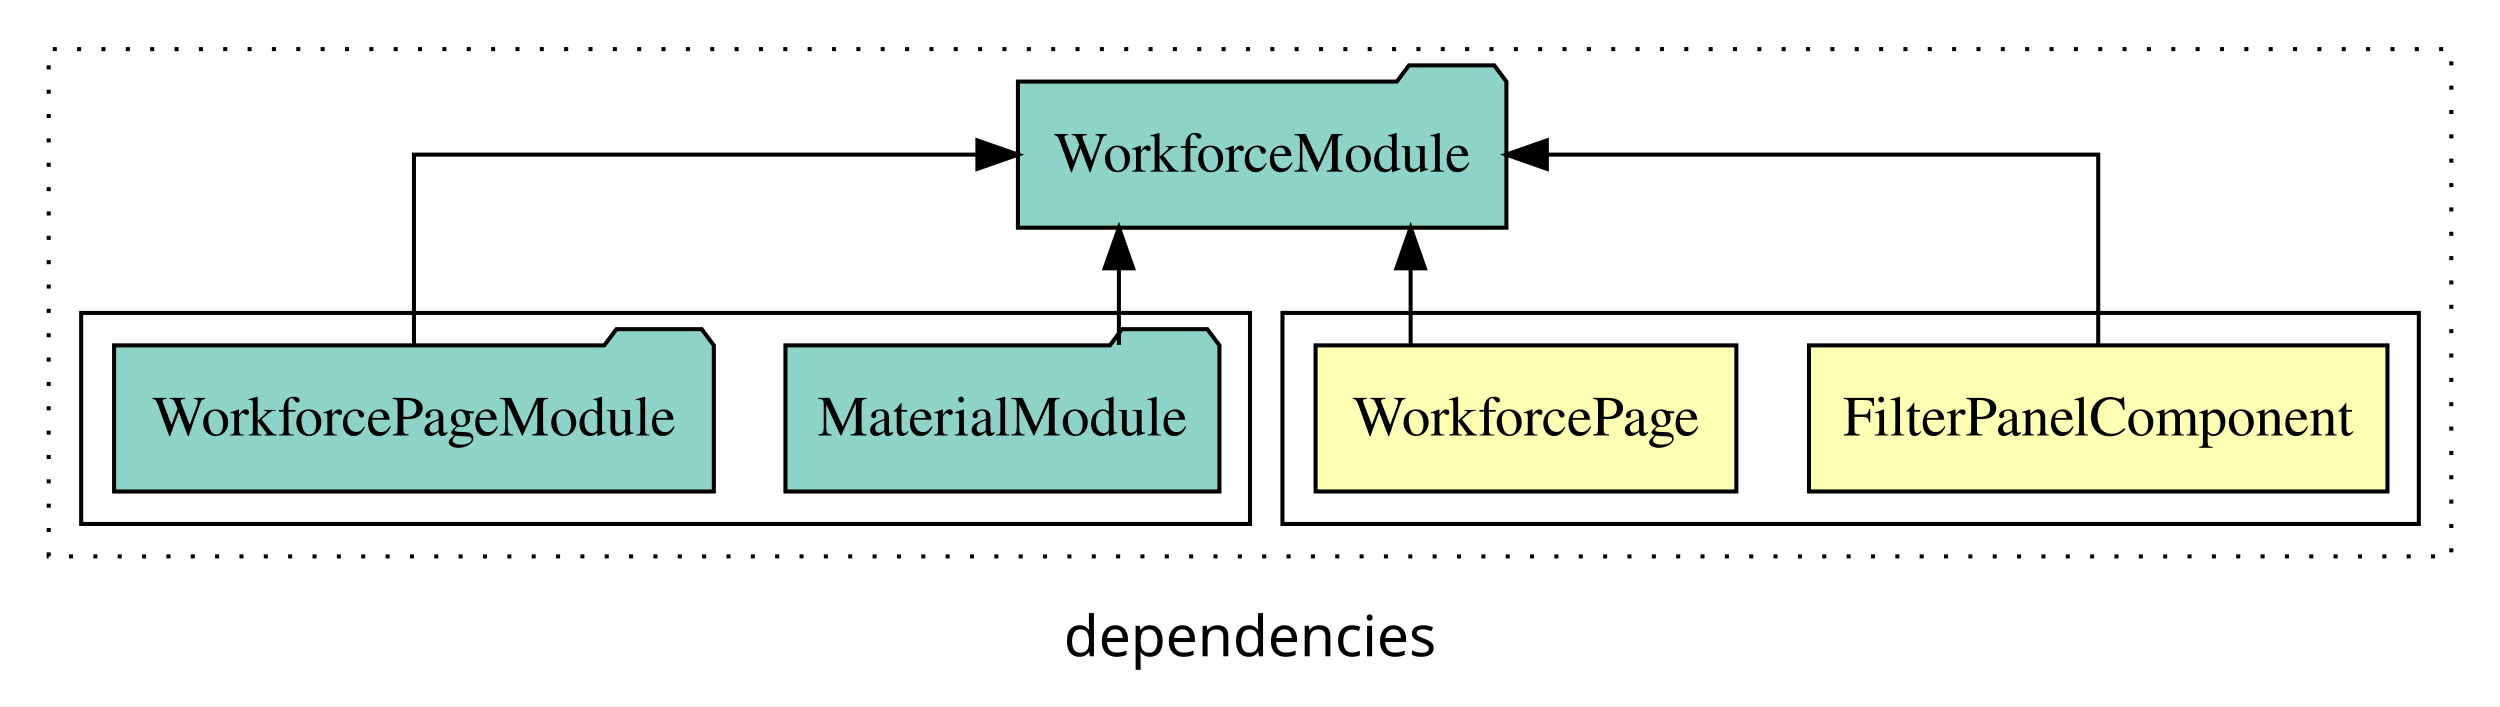
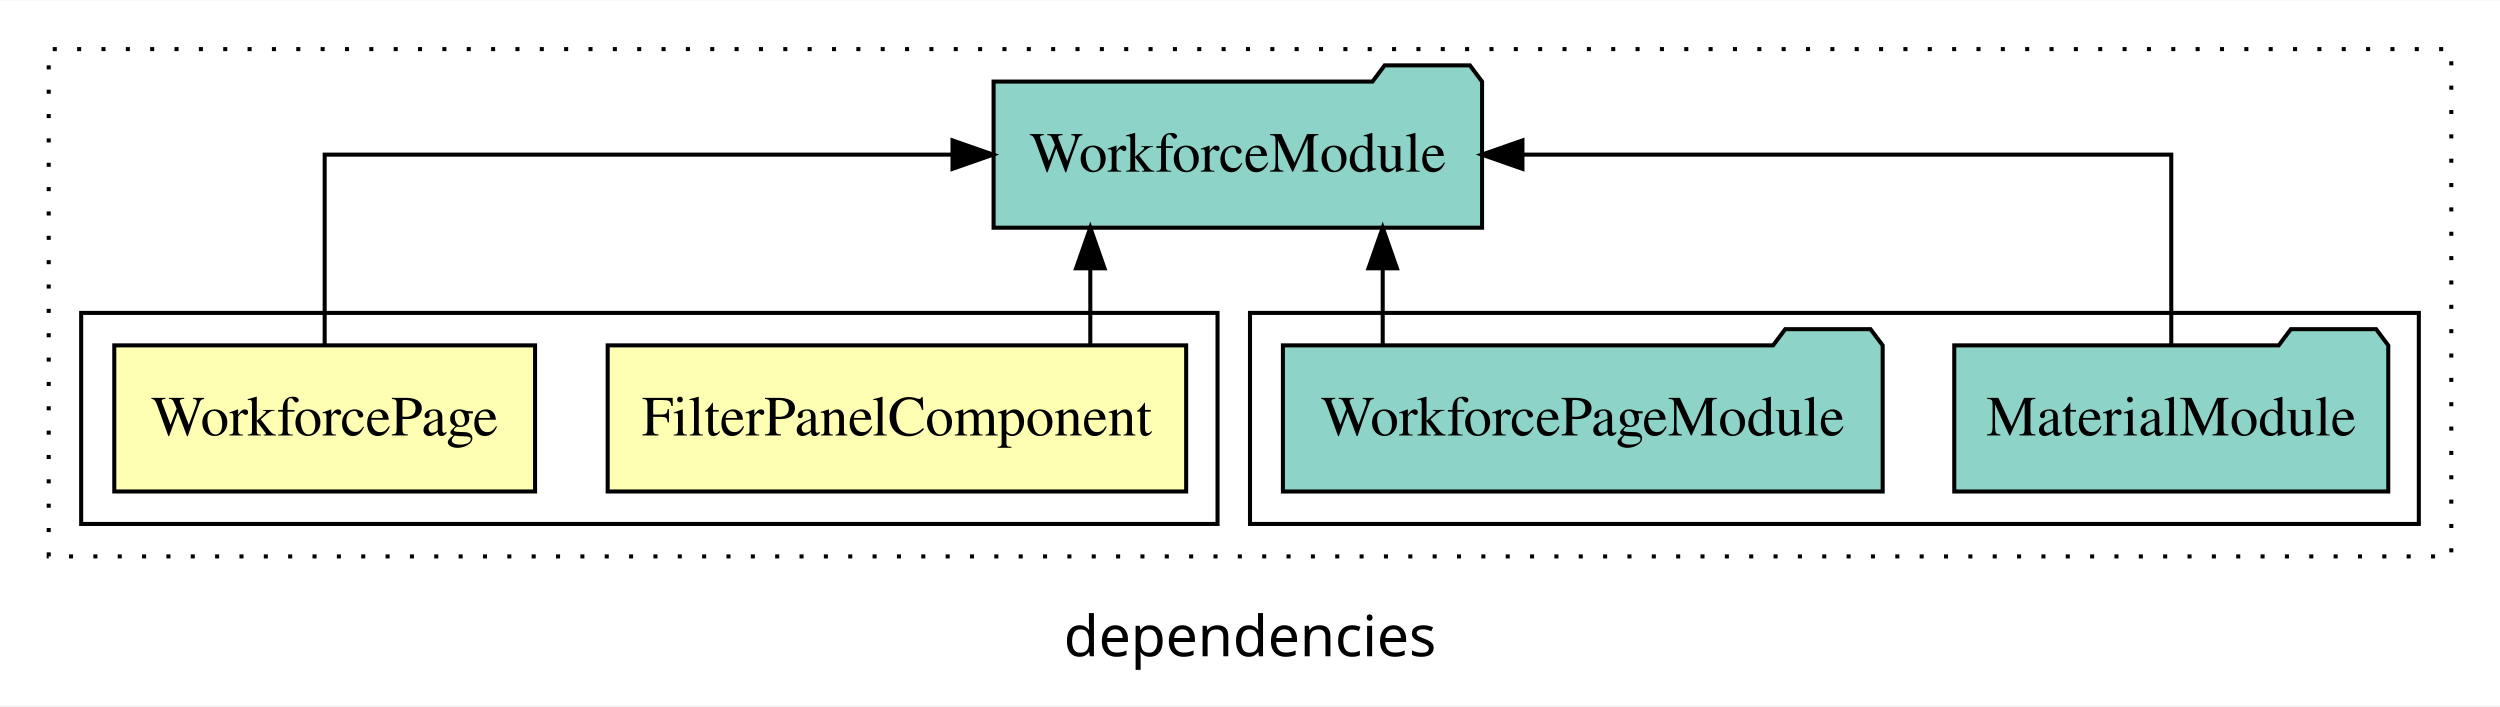
<svg xmlns="http://www.w3.org/2000/svg" width="616pt" height="174pt" viewBox="0.00 0.00 616.00 173.80">
  <g id="graph0" class="graph" transform="scale(1 1) rotate(0) translate(4 169.8)">
    <polygon fill="white" stroke="transparent" points="-4,4 -4,-169.8 612,-169.8 612,4 -4,4" />
    <text text-anchor="middle" x="304" y="-8.2" font-family="sans-serif" font-size="14.00">dependencies</text>
    <g id="clust1" class="cluster">
      <polygon fill="none" stroke="black" stroke-dasharray="1,5" points="8,-32.8 8,-157.8 600,-157.8 600,-32.8 8,-32.8" />
    </g>
+     <g id="clust5" class="cluster">
+       <polygon fill="none" stroke="black" points="304,-40.8 304,-92.8 592,-92.8 592,-40.8 304,-40.8" />
+     </g>
    <g id="clust2" class="cluster">
-       <polygon fill="none" stroke="black" points="312,-40.8 312,-92.8 592,-92.8 592,-40.8 312,-40.8" />
-     </g>
-     <g id="clust5" class="cluster">
-       <polygon fill="none" stroke="black" points="16,-40.8 16,-92.8 304,-92.8 304,-40.8 16,-40.8" />
+       <polygon fill="none" stroke="black" points="16,-40.8 16,-92.8 296,-92.8 296,-40.8 16,-40.8" />
    </g>
    <g id="node1" class="node">
-       <polygon fill="#ffffb3" stroke="black" points="584.27,-84.8 441.73,-84.8 441.73,-48.8 584.27,-48.8 584.27,-84.8" />
-       <text text-anchor="middle" x="513" y="-62.6" font-family="Times,serif" font-size="14.00">FilterPanelComponent</text>
+       <polygon fill="#ffffb3" stroke="black" points="288.27,-84.8 145.73,-84.8 145.73,-48.8 288.27,-48.8 288.27,-84.8" />
+       <text text-anchor="middle" x="217" y="-62.6" font-family="Times,serif" font-size="14.00">FilterPanelComponent</text>
    </g>
    <g id="node3" class="node">
-       <polygon fill="#8dd3c7" stroke="black" points="367.18,-149.8 364.18,-153.8 343.18,-153.8 340.18,-149.8 246.82,-149.8 246.82,-113.8 367.18,-113.8 367.18,-149.8" />
-       <text text-anchor="middle" x="307" y="-127.6" font-family="Times,serif" font-size="14.00">WorkforceModule</text>
+       <polygon fill="#8dd3c7" stroke="black" points="361.18,-149.8 358.18,-153.8 337.18,-153.8 334.18,-149.8 240.82,-149.8 240.82,-113.8 361.18,-113.8 361.18,-149.8" />
+       <text text-anchor="middle" x="301" y="-127.6" font-family="Times,serif" font-size="14.00">WorkforceModule</text>
    </g>
    <g id="edge1" class="edge">
-       <path fill="none" stroke="black" d="M513,-84.91C513,-104.14 513,-131.8 513,-131.8 513,-131.8 377.14,-131.8 377.14,-131.8" />
-       <polygon fill="black" stroke="black" points="377.14,-128.3 367.14,-131.8 377.14,-135.3 377.14,-128.3" />
+       <path fill="none" stroke="black" d="M264.65,-84.91C264.65,-84.91 264.65,-103.79 264.65,-103.79" />
+       <polygon fill="black" stroke="black" points="261.15,-103.79 264.65,-113.79 268.15,-103.79 261.15,-103.79" />
    </g>
    <g id="node2" class="node">
-       <polygon fill="#ffffb3" stroke="black" points="423.84,-84.8 320.16,-84.8 320.16,-48.8 423.84,-48.8 423.84,-84.8" />
-       <text text-anchor="middle" x="372" y="-62.6" font-family="Times,serif" font-size="14.00">WorkforcePage</text>
+       <polygon fill="#ffffb3" stroke="black" points="127.84,-84.8 24.16,-84.8 24.16,-48.8 127.84,-48.8 127.84,-84.8" />
+       <text text-anchor="middle" x="76" y="-62.6" font-family="Times,serif" font-size="14.00">WorkforcePage</text>
    </g>
    <g id="edge2" class="edge">
-       <path fill="none" stroke="black" d="M343.58,-84.91C343.58,-84.91 343.58,-103.79 343.58,-103.79" />
-       <polygon fill="black" stroke="black" points="340.08,-103.79 343.58,-113.79 347.08,-103.79 340.08,-103.79" />
+       <path fill="none" stroke="black" d="M76,-84.91C76,-104.14 76,-131.8 76,-131.8 76,-131.8 230.7,-131.8 230.7,-131.8" />
+       <polygon fill="black" stroke="black" points="230.7,-135.3 240.7,-131.8 230.7,-128.3 230.7,-135.3" />
    </g>
    <g id="node4" class="node">
-       <polygon fill="#8dd3c7" stroke="black" points="296.47,-84.8 293.47,-88.8 272.47,-88.8 269.47,-84.8 189.53,-84.8 189.53,-48.8 296.47,-48.8 296.47,-84.8" />
-       <text text-anchor="middle" x="243" y="-62.6" font-family="Times,serif" font-size="14.00">MaterialModule</text>
+       <polygon fill="#8dd3c7" stroke="black" points="584.47,-84.8 581.47,-88.8 560.47,-88.8 557.47,-84.8 477.53,-84.8 477.53,-48.8 584.47,-48.8 584.47,-84.8" />
+       <text text-anchor="middle" x="531" y="-62.6" font-family="Times,serif" font-size="14.00">MaterialModule</text>
    </g>
    <g id="edge3" class="edge">
-       <path fill="none" stroke="black" d="M271.7,-84.91C271.7,-84.91 271.7,-103.79 271.7,-103.79" />
-       <polygon fill="black" stroke="black" points="268.2,-103.79 271.7,-113.79 275.2,-103.79 268.2,-103.79" />
+       <path fill="none" stroke="black" d="M531,-84.91C531,-104.14 531,-131.8 531,-131.8 531,-131.8 371.13,-131.8 371.13,-131.8" />
+       <polygon fill="black" stroke="black" points="371.13,-128.3 361.13,-131.8 371.13,-135.3 371.13,-128.3" />
    </g>
    <g id="node5" class="node">
-       <polygon fill="#8dd3c7" stroke="black" points="171.89,-84.8 168.89,-88.8 147.89,-88.8 144.89,-84.8 24.11,-84.8 24.11,-48.8 171.89,-48.8 171.89,-84.8" />
-       <text text-anchor="middle" x="98" y="-62.6" font-family="Times,serif" font-size="14.00">WorkforcePageModule</text>
+       <polygon fill="#8dd3c7" stroke="black" points="459.89,-84.8 456.89,-88.8 435.89,-88.8 432.89,-84.8 312.11,-84.8 312.11,-48.8 459.89,-48.8 459.89,-84.8" />
+       <text text-anchor="middle" x="386" y="-62.6" font-family="Times,serif" font-size="14.00">WorkforcePageModule</text>
    </g>
    <g id="edge4" class="edge">
-       <path fill="none" stroke="black" d="M98,-84.91C98,-104.14 98,-131.8 98,-131.8 98,-131.8 236.83,-131.8 236.83,-131.8" />
-       <polygon fill="black" stroke="black" points="236.83,-135.3 246.83,-131.8 236.83,-128.3 236.83,-135.3" />
+       <path fill="none" stroke="black" d="M336.7,-84.91C336.7,-84.91 336.7,-103.79 336.7,-103.79" />
+       <polygon fill="black" stroke="black" points="333.2,-103.79 336.7,-113.79 340.2,-103.79 333.2,-103.79" />
    </g>
  </g>
</svg>
